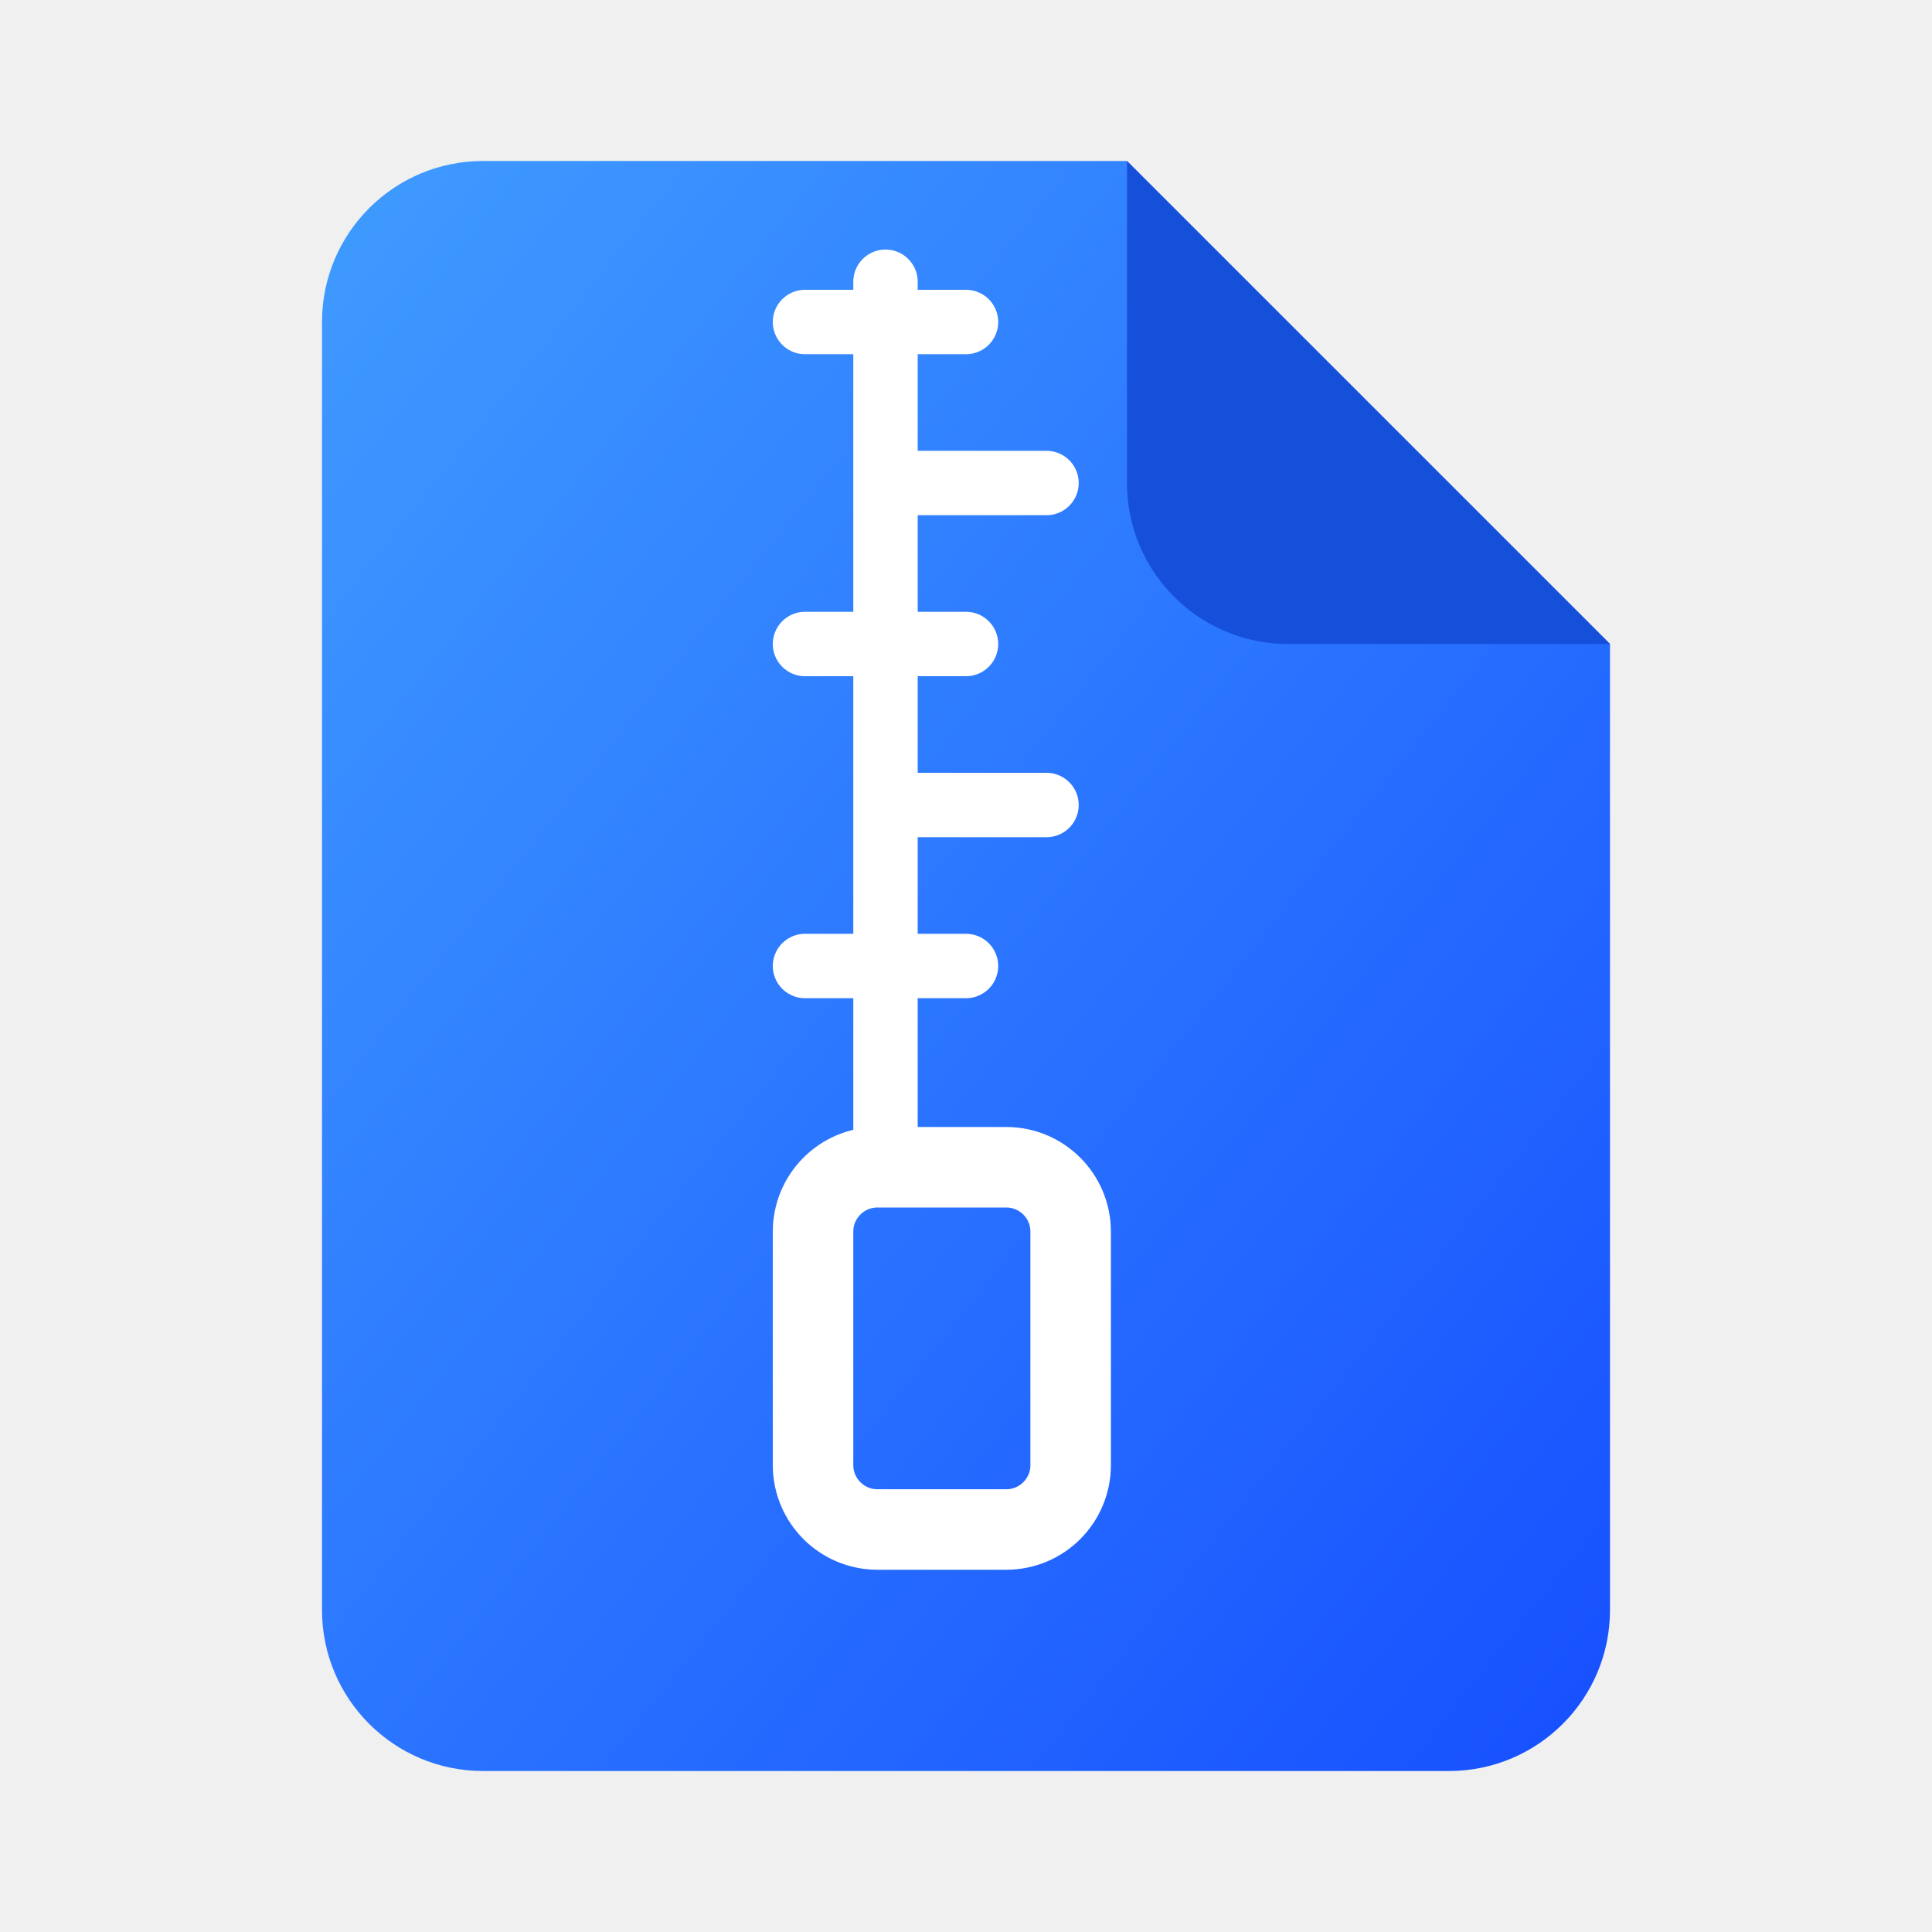
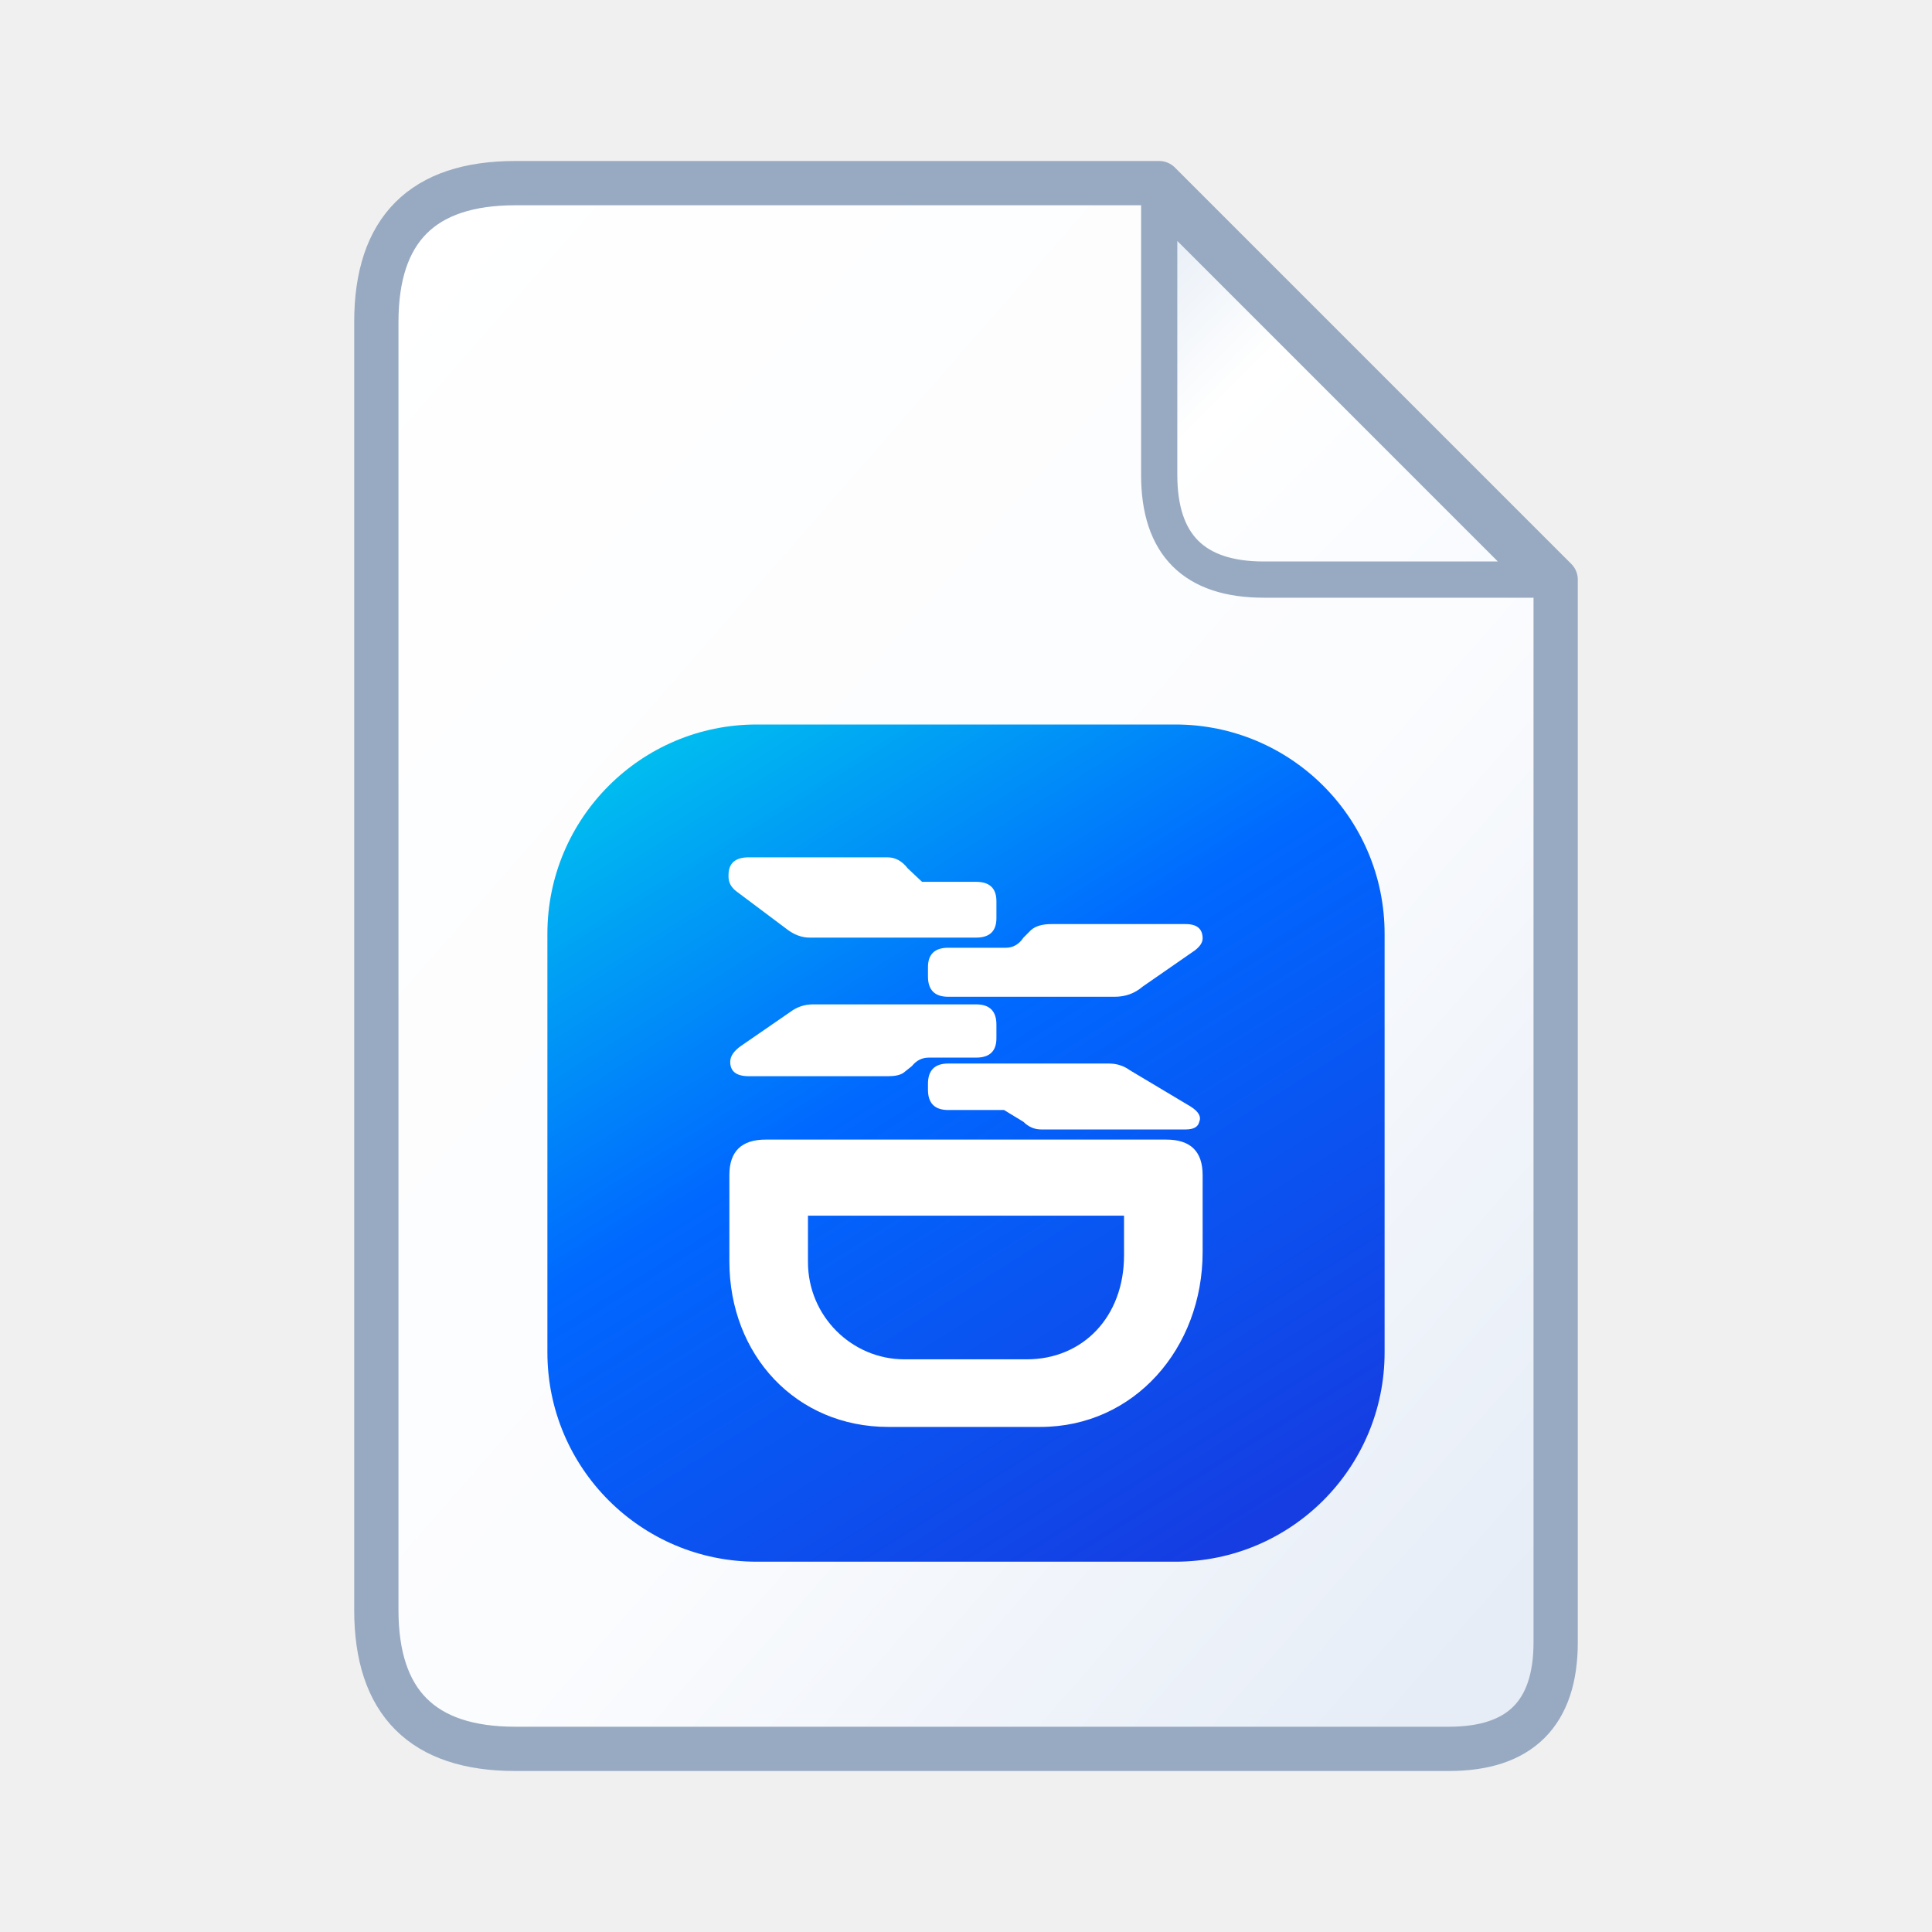
<svg xmlns="http://www.w3.org/2000/svg" width="24" height="24" viewBox="0 0 24 24" fill="none" stroke="#eceef3" stroke-width="1.5" stroke-linecap="round" stroke-linejoin="round">
  <defs>
-     <linearGradient id="a" x1="0" y1="0" x2="1" y2="1">
-       <stop stop-color="#409cff" />
-       <stop offset="1" stop-color="#164fff" />
+     <linearGradient id="archive-brand-blue" x1=".15" y1="0" x2=".78" y2="1">
+       <stop stop-color="#00beef" />
+       <stop offset=".42" stop-color="#0068ff" />
+       <stop offset="1" stop-color="#153de2" />
+     </linearGradient>
+     <linearGradient id="archive-brand-paper" x1="0" y1="0" x2=".85" y2="1">
+       <stop stop-color="#fff" />
+       <stop offset=".62" stop-color="#fbfcfe" />
+       <stop offset="1" stop-color="#e6edf7" />
+     </linearGradient>
+     <linearGradient id="archive-brand-fold" x1="0" y1="0" x2="1" y2="1">
+       <stop stop-color="#e3ebf5" />
+       <stop offset=".35" stop-color="#fff" />
+       <stop offset="1" stop-color="#f7faff" />
    </linearGradient>
  </defs>
-   <path fill="url(#a)" stroke="none" d="M6 2h8l6 6v12a2 2 0 0 1-2 2H6a2 2 0 0 1-2-2V4a2 2 0 0 1 2-2Z" />
-   <path fill="#1650da" stroke="none" d="M14 2v4a2 2 0 0 0 2 2h4Z" />
-   <path stroke="white" stroke-width=".8" d="M11 3.5v11 M10 4h2 M11 6h2 M10 8h2 M11 10h2 M10 12h2" />
-   <rect x="10.1" y="14.5" width="3.2" height="4.5" rx=".8" fill="none" stroke="white" stroke-width="1" />
+   <path fill="url(#archive-brand-paper)" stroke="#98aac2" stroke-width=".55" d="M6.4 2.275H14.4L19.325 7.2V20.4Q19.325 21.725 18 21.725H6.4Q4.675 21.725 4.675 20V4Q4.675 2.275 6.4 2.275Z" />
+   <path fill="url(#archive-brand-fold)" stroke="#98aac2" stroke-width=".45" d="M14.4 2.45V5.9Q14.4 7.2 15.7 7.2H19.15Z" />
+   <rect x="6.8" y="9" width="10.4" height="10.4" rx="2.6" fill="url(#archive-brand-blue)" stroke="none" />
+   <g fill="#fff" stroke="none" transform="translate(9.05 10.65) scale(0.01049822) translate(-346 -325)">
+     <path d="M370 325H534Q548 325 558 338L575 354H639Q663 354 663 377V397Q663 420 639 420H442Q428 420 415 410L355 365Q346 358 346 348V346Q346 325 370 325Z" fill-rule="evenodd" />
+     <path d="M606 432H674Q687 432 695 420L704 411Q712 404 728 404H887Q907 404 907 421Q907 428 898 435L836 478Q822 490 803 490H606Q582 490 582 466V455Q582 432 606 432Z" fill-rule="evenodd" />
+     <path d="M446 499H639Q663 499 663 523V539Q663 562 639 562H583Q571 562 563 572L553 580Q547 584 535 584H370Q348 584 348 567Q348 557 361 548L419 508Q431 499 446 499Z" fill-rule="evenodd" />
+     <path d="M606 569H796Q810 569 821 577L893 620Q907 629 903 638Q901 647 887 647H716Q704 647 695 638L672 624H606Q582 624 582 600V593Q582 569 606 569Z" fill-rule="evenodd" />
+     <path d="M390 659H864Q907 659 907 701V792C907 906 826 999 715 999H535C426 999 347 914 347 803V701Q347 659 390 659Z M440 749H814V796C814 869 765 919 699 919H554C492 919 440 868 440 804Z" fill-rule="evenodd" />
+   </g>
</svg>
